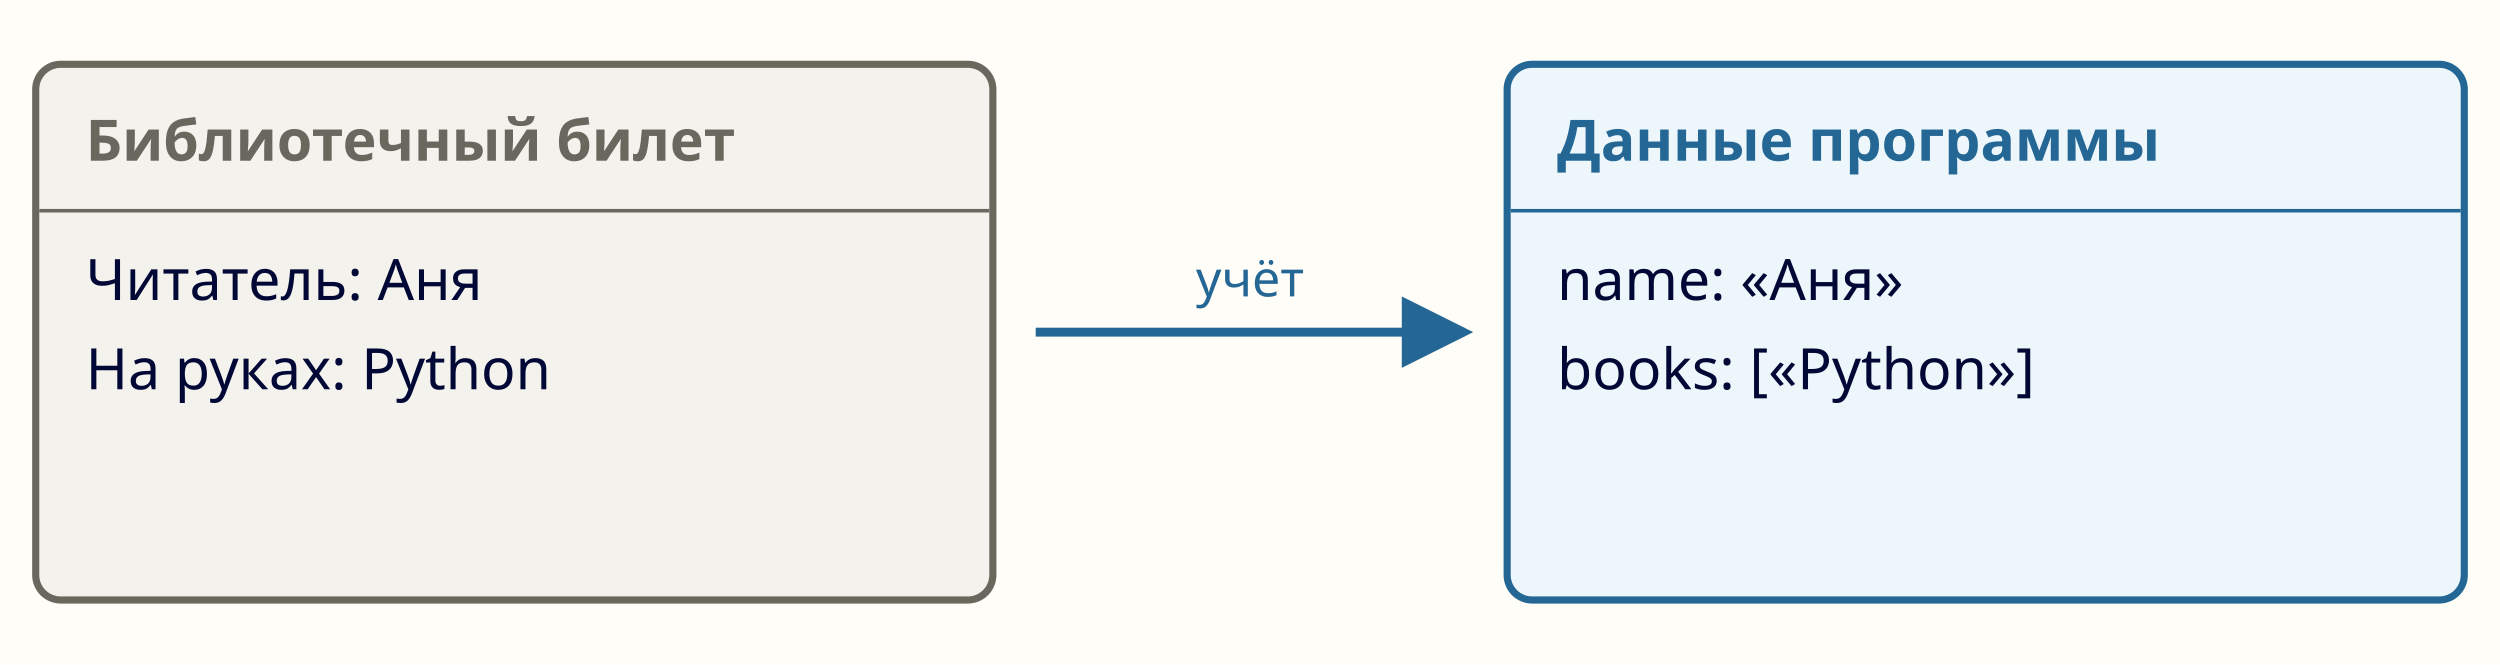
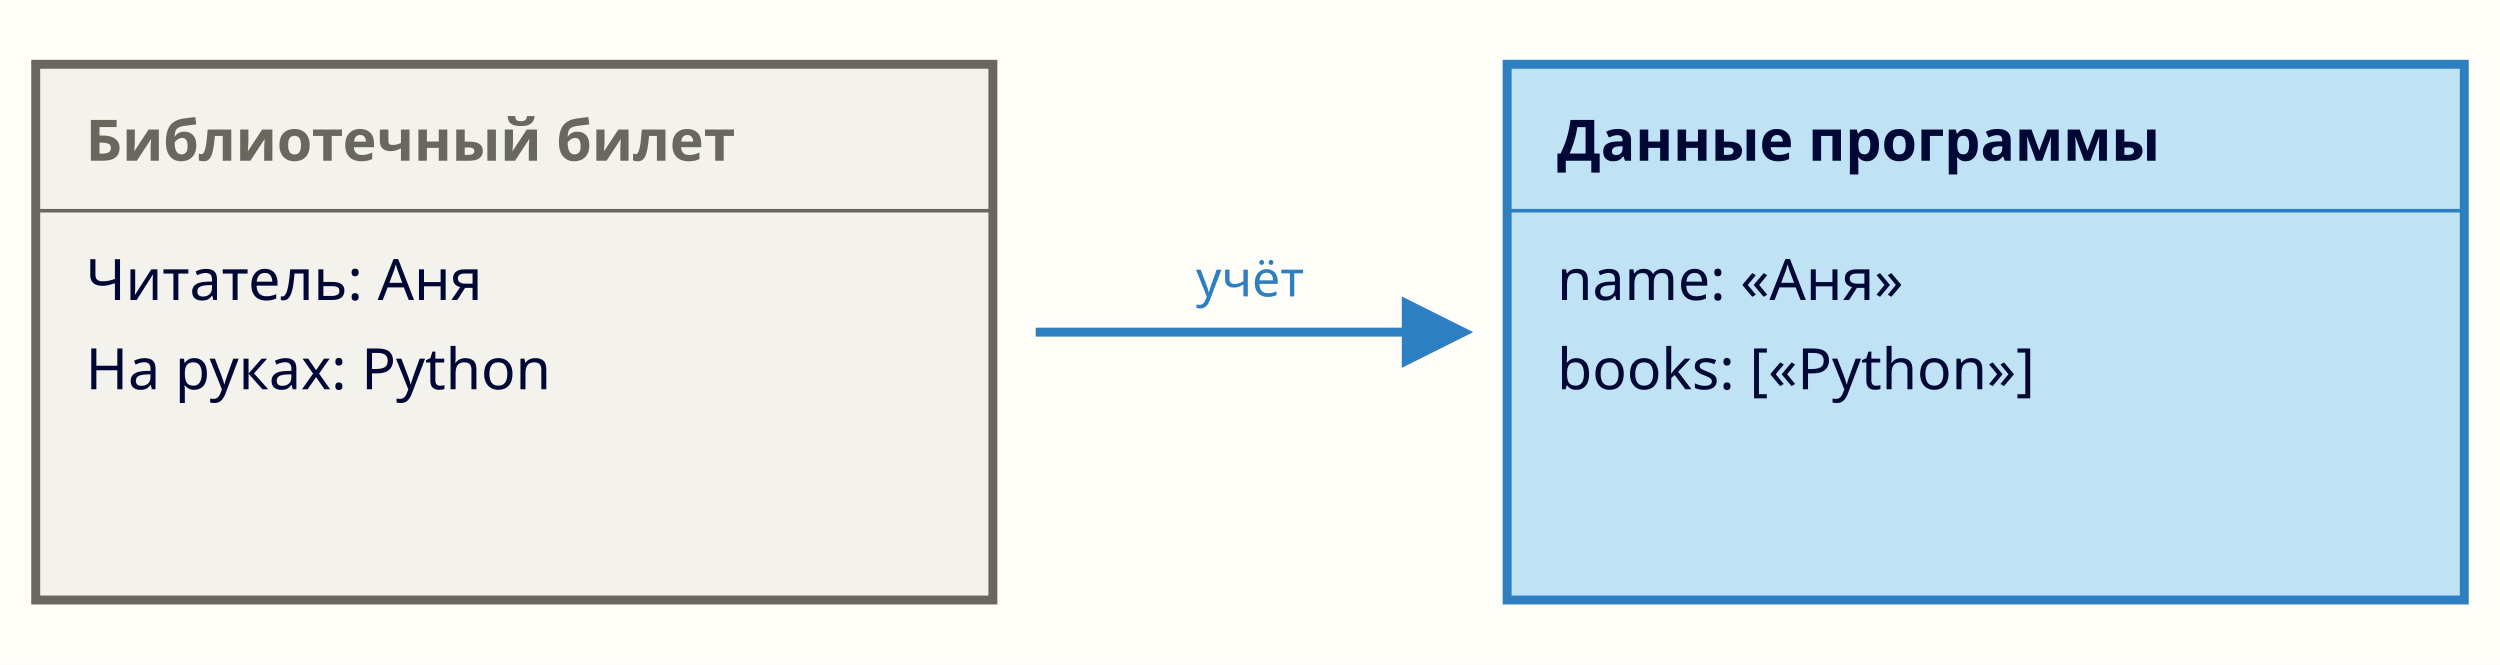
<svg xmlns="http://www.w3.org/2000/svg" width="700" height="186" viewBox="0 0 700 186" role="img" aria-labelledby="title desc">
  <defs>
    <marker id="arrow" markerWidth="8" markerHeight="8" refX="7" refY="4" orient="auto">
-       <path d="M0 0 L8 4 L0 8Z" fill="#246795" />
+       <path d="M0 0 L8 4 L0 8Z" fill="#2D7FC1" />
    </marker>
  </defs>
  <rect width="700" height="186" fill="#fffdf8" />
  <g font-family="system-ui, sans-serif" font-size="16" fill="#020835">
-     <rect x="10" y="18" width="268" height="150" rx="7" fill="#f3f2ed" stroke="#69685f" stroke-width="2" />
+     <rect x="10" y="18" width="268" height="150" rx="0" fill="#f3f2ed" stroke="#69685f" stroke-width="2.5" />
    <path d="M11 59 H277" stroke="#69685f" />
    <text x="24" y="45" font-weight="700" fill="#69685f">Библиотечный билет</text>
    <text x="24" y="84">Читатель: Аня</text>
    <text x="24" y="109">На руках: Python</text>
-     <path d="M290 93 L410 93" fill="none" stroke="#246795" stroke-width="2.5" marker-end="url(#arrow)" />
-     <text x="350.0" y="83.0" text-anchor="middle" font-size="14" fill="#246795">учёт</text>
-     <rect x="422" y="18" width="268" height="150" rx="7" fill="#edf6fb" stroke="#246795" stroke-width="2" />
-     <path d="M423 59 H689" stroke="#246795" />
-     <text x="436" y="45" font-weight="700" fill="#246795">Данные программы</text>
+     <path d="M290 93 L410 93" fill="none" stroke="#2D7FC1" stroke-width="2.5" marker-end="url(#arrow)" />
+     <text x="350.0" y="83.0" text-anchor="middle" font-size="14" fill="#2D7FC1">учёт</text>
+     <rect x="422" y="18" width="268" height="150" rx="0" fill="#BFE2F5" stroke="#2D7FC1" stroke-width="2.5" />
+     <path d="M423 59 H689" stroke="#2D7FC1" />
+     <text x="436" y="45" font-weight="700" fill="#020835">Данные программы</text>
    <text x="436" y="84">name: «Аня»</text>
    <text x="436" y="109">books: [«Python»]</text>
  </g>
</svg>
